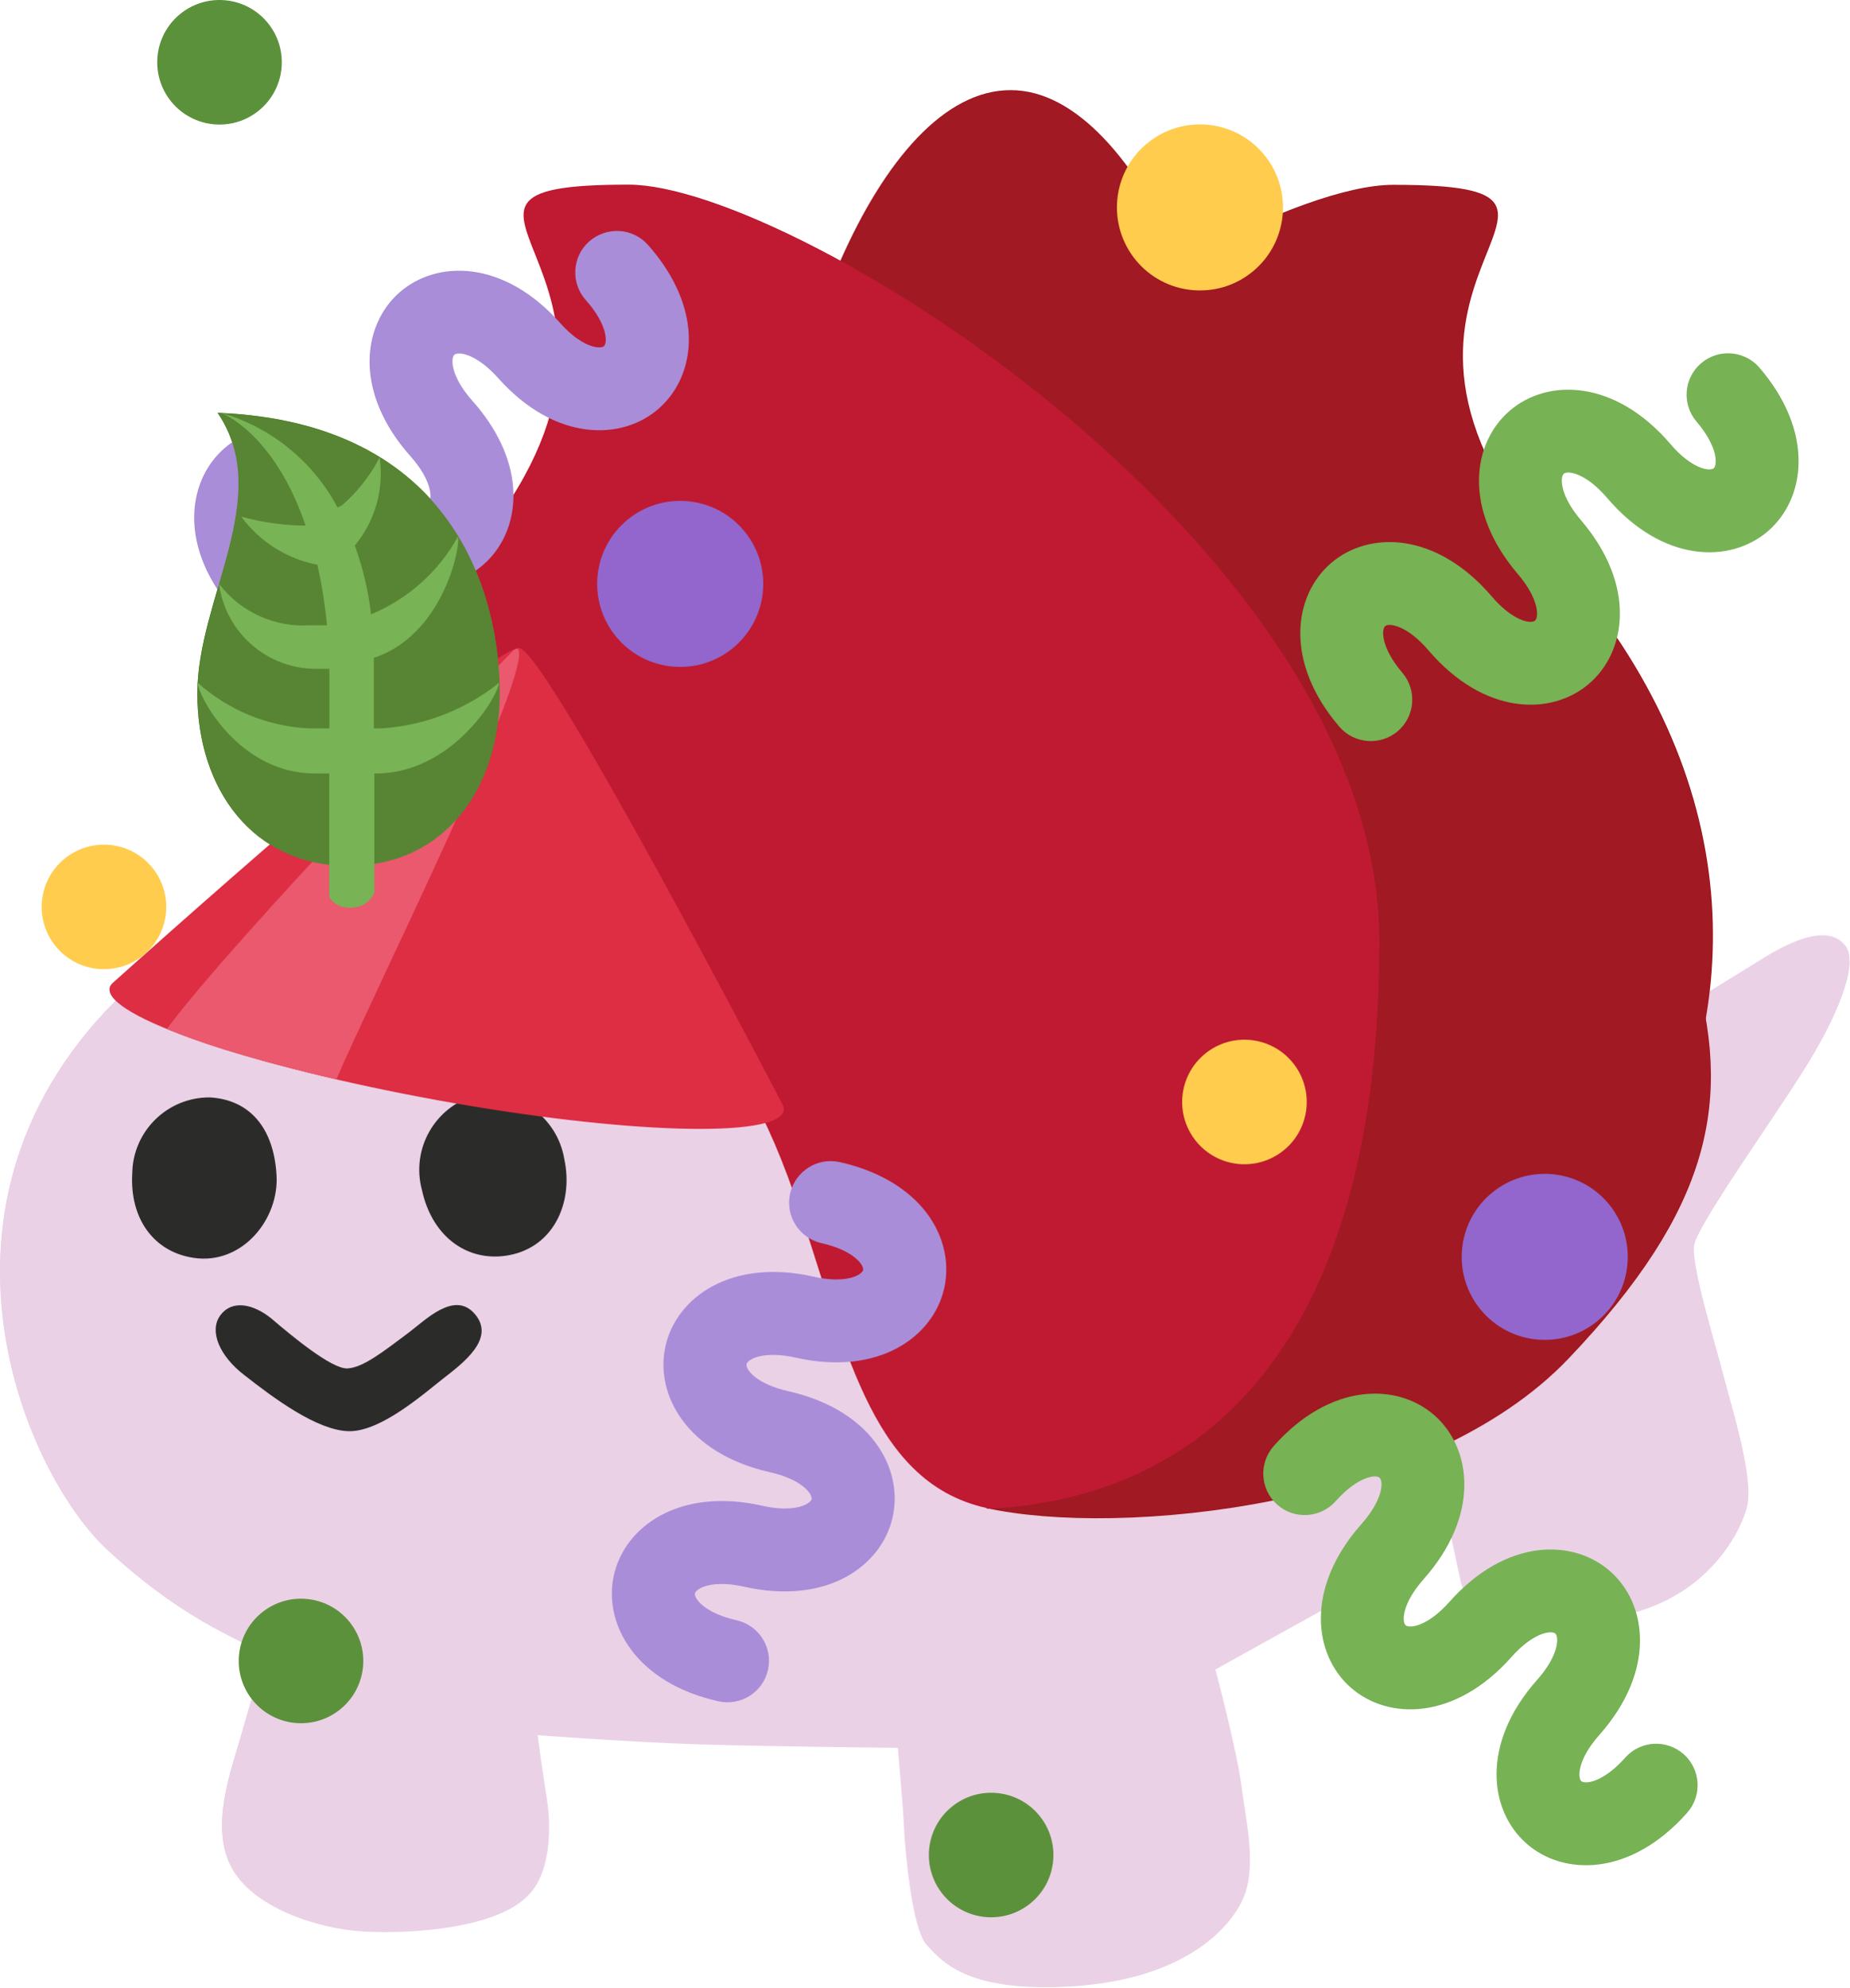
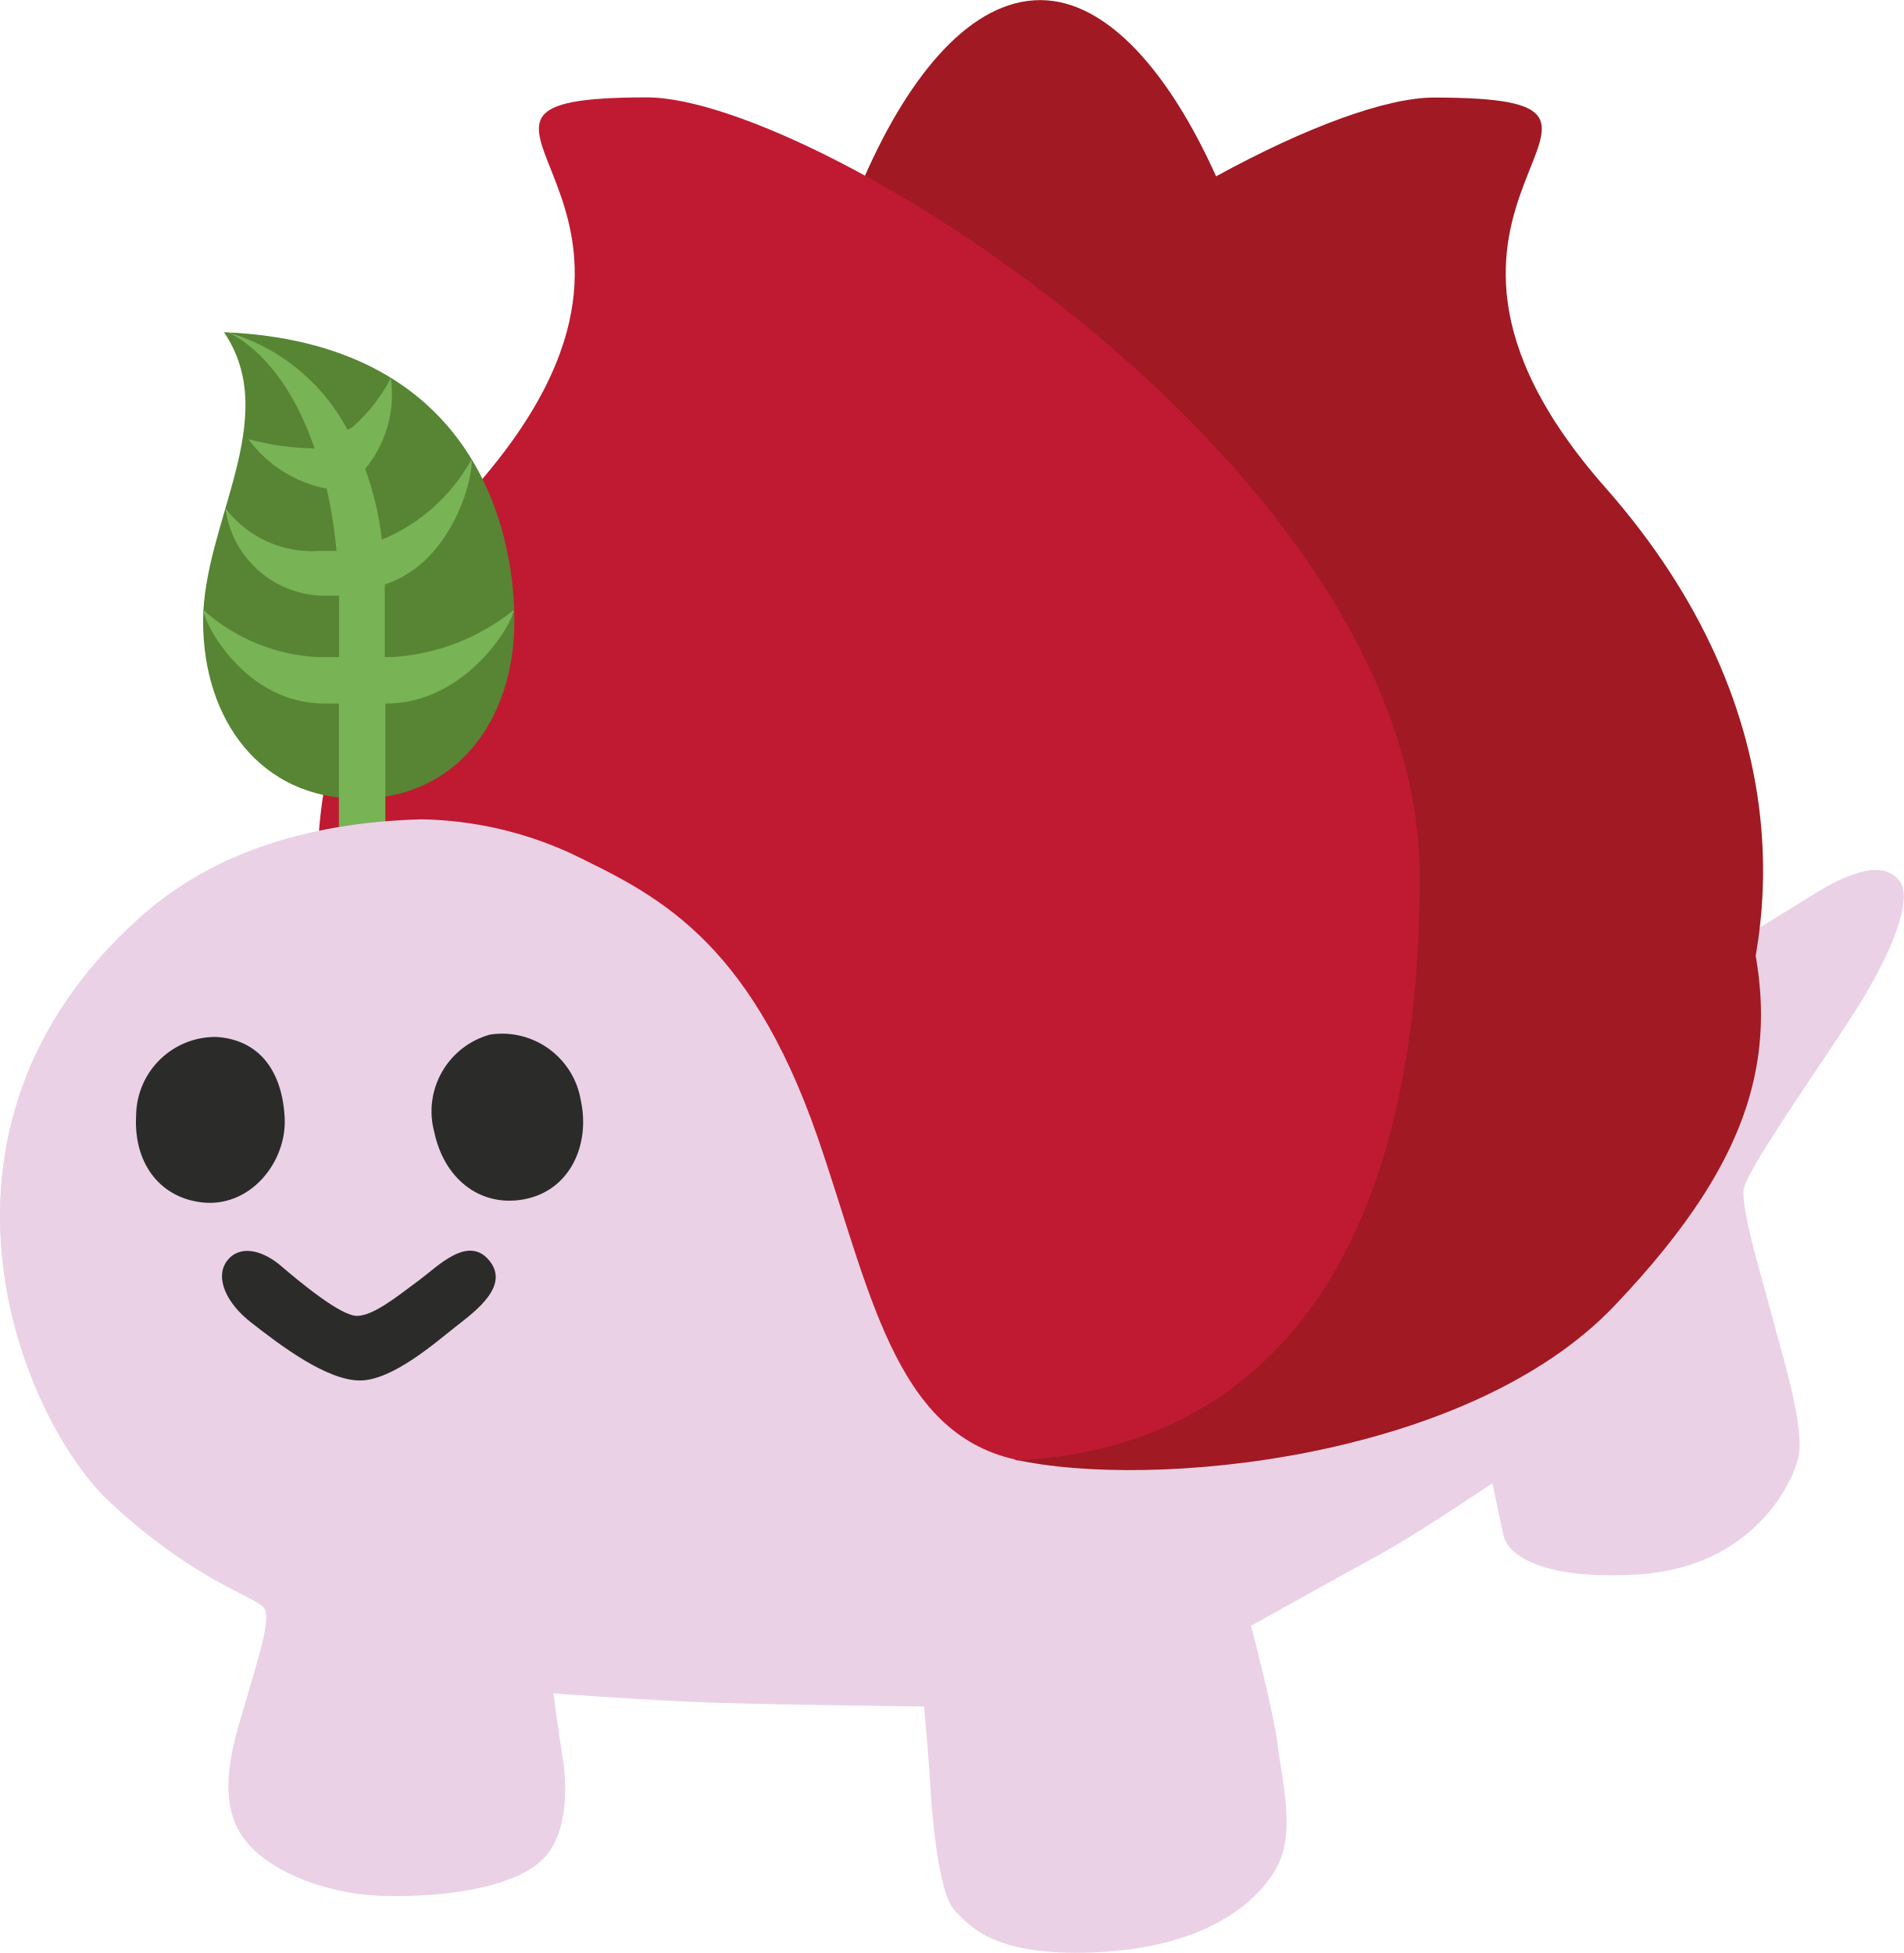
- <svg xmlns="http://www.w3.org/2000/svg" width="36.999mm" height="39.757mm" viewBox="0 0 104.886 112.693" version="1.1" id="svg71030">
-   <defs id="defs70996">
-     <style id="style70994">
+ <svg xmlns="http://www.w3.org/2000/svg" width="37mm" height="37.96mm" viewBox="0 0 104.89 107.6">
+   <defs>
+     <style>
      .cls-1 {
        fill: #ebd1e6;
      }

      .cls-2 {
        fill: #a11922;
      }

      .cls-3 {
        fill: #4a4f23;
      }

      .cls-4 {
        fill: #bf1a32;
      }

      .cls-5 {
        fill: #578533;
      }

      .cls-6 {
        fill: #78b355;
      }

      .cls-7 {
        fill: #2b2c29;
      }
    </style>
-     <clipPath clipPathUnits="userSpaceOnUse" id="clipPath73080">
-       <path style="display:none;fill:none;stroke-width:3.75" d="m 18.406,44.445 c 0,0 -0.201,1.984 1.52,1.924 1.656,-0.058 1.529,-2.05 1.529,-2.05 l 3.913,5.432 -9.786,0.429 z" id="path73082" />
-       <path id="lpe_path-effect73084" style="fill:none;stroke-width:3.75" class="powerclip" d="M 6.19,13.3 H 33.34 V 54.04 H 6.19 Z m 12.216,31.145 -2.823,5.736 9.786,-0.429 -3.913,-5.432 c 0,0 0.126,1.992 -1.529,2.05 -1.721,0.06 -1.52,-1.924 -1.52,-1.924 z" />
-     </clipPath>
  </defs>
-   <g id="Layer_2" data-name="Layer 2" transform="translate(-9.6856421e-4,5.104671)">
+   <g id="Layer_2" data-name="Layer 2">
    <g id="grid">
      <g id="wl_copy" data-name="wl copy">
        <g id="flowers">
-           <g id="g71024">
-             <path class="cls-1" d="m 95.19,52.19 4.27,-2.63 c 0.86,-0.53 4,-2.67 5.21,-1 0.73,1 -0.46,4 -2.42,7.08 -1.79,2.86 -6,8.74 -6.18,9.88 -0.18,1.14 1.21,5.6 1.65,7.33 0.44,1.73 1.78,5.89 1.34,7.54 -0.44,1.65 -2.8,6.2 -9.3,6.38 C 84.6,87 83,85.5 82.83,84.58 c -0.15,-0.66 -0.61,-2.86 -0.61,-2.86 0,0 -4.14,2.8 -6.1,3.87 -1.96,1.07 -7.22,4 -7.22,4 0,0 1.22,4.71 1.47,6.62 0.25,1.91 0.95,4.63 0,6.5 -0.85,1.71 -3.59,4.61 -10.32,4.83 -5.25,0.18 -6.64,-1.4 -7.51,-2.36 -0.87,-0.96 -1.24,-5.71 -1.28,-6.7 -0.04,-0.99 -0.35,-4.5 -0.35,-4.5 0,0 -7.13,-0.07 -11.43,-0.2 -3.9,-0.13 -9,-0.52 -9,-0.52 0,0 0.27,2.06 0.51,3.54 0.23,1.32 0.37,4.11 -1,5.52 -1.79,1.91 -6.63,2.23 -9.3,2.08 -2.67,-0.15 -6.43,-1.37 -7.61,-3.74 -1.18,-2.37 0.11,-5.59 0.62,-7.44 0.45,-1.63 1.26,-4 0.89,-4.62 C 14.22,87.98 10.94,87.28 6.1,82.8 1.26,78.32 -5.5,62.36 7.72,50.54 20.94,38.72 46.63,50 48,50.74 c 1.37,0.74 47.19,1.45 47.19,1.45 z" id="path70998" />
-             <path class="cls-2" d="m 52.77,23.74 c -12.34,1 -21.37,7.53 -25.7,14.41 a 56.4,56.4 0 0 0 -3.85,7 20.56,20.56 0 0 1 8.2,1.85 C 36,49.23 41.2,51.59 45,62.61 c 2.88,8.32 4.19,16.29 10.88,17.8 7.57,1.69 25,0 33.06,-8.46 8.06,-8.46 9.42,-14.64 7,-22.55 -2.42,-7.91 -12.57,-21.75 -26,-25 C 64.12,23 58.37,23.26 52.77,23.74 Z" id="path71000" />
-             <path class="cls-3" d="m 94.22,45.22 c -0.41,-0.87 -1.24,-2.17 -1.24,-2.17 0,0 0,1.82 -0.11,2.78 -0.19,1.57 -0.92,4.85 -1.43,4.4 A 107.43,107.43 0 0 1 84,41.43 c -1.6,-2.17 -7.06,-7.81 -7.26,-9.71 a 19.37,19.37 0 0 1 1,-4.17 L 75.6,26.44 c -0.79,-0.4 -2,-0.84 -2,-0.84 0,0 -0.51,4.38 -1.23,5.23 -0.72,0.85 -4.63,2.49 -7.73,3.81 -3.75,1.59 -7.36,3.61 -8.73,3.91 -1.2,0.27 -8.11,-0.93 -10.72,-1.32 -3.27,-0.49 -8.22,-1.68 -9.38,-2.44 A 13.7,13.7 0 0 1 33,31.54 c 0,0 -0.77,0.57 -1.53,1.23 a 15,15 0 0 0 -1.72,1.9 c 0,0 2.13,2 2.28,2.73 0.2,1.06 -1,2.56 -2,4 -0.61,0.86 -2.27,4.41 -2.27,4.41 a 6.34,6.34 0 0 1 1.93,0.48 c 1.11,0.46 2.16,0.94 2.16,0.94 0,0 2.39,-6.22 4.08,-6.85 1.44,-0.54 5.62,0.65 8.64,1.15 4.29,0.71 8.62,1.32 9.58,2.44 0.96,1.12 2.06,5.85 3.08,9.82 1.12,4.34 4,15.62 3.48,16.51 -0.52,0.89 -5,0.76 -7.61,0.56 a 33.43,33.43 0 0 1 -5.75,-1.34 c 0,0 0.59,1.85 0.78,2.34 0.27,0.71 1.13,2.68 1.13,2.68 0,0 5.12,2 19.93,0 14.81,-2 21.75,-12.38 23.65,-17 2.55,-6.12 2.77,-9.34 2.77,-9.34 0,0 -0.98,-2.12 -1.39,-2.98 z m -12.78,20 c -3.66,2.52 -13.29,5.41 -15.08,4.54 -1.44,-0.7 -4,-12.23 -5.2,-17.37 -0.78,-3.29 -2.51,-8.27 -1.65,-9.87 0.58,-1.09 4.14,-2.83 6.77,-4.19 2.63,-1.36 6.07,-3 7.14,-2.94 1.52,0.12 5,5.24 8.39,9.61 3.39,4.37 7.18,8.91 7.3,10.53 0.12,1.62 -3.89,7.07 -7.67,9.65 z" id="path71002" />
-             <g id="g71008">
-               <path class="cls-2" d="M 88.43,26.84 C 74.24,10.73 93.93,5.37 79,5.37 76.4,5.37 72,6.97 67,9.71 64.43,4 61,0 57.31,0 49.83,0 43.71,15.85 43.18,30.18 c -4,5.63 -6.77,11.8 -6.77,18.12 0,22.23 9.45,32.2 23.64,32.2 28.38,0 49.8,-29.37 28.38,-53.66 z" id="path71004" />
-               <path class="cls-4" d="m 78.22,48.3 c 0,22.23 -9.46,32.2 -23.65,32.2 C 26.19,80.5 4.78,51.13 26.19,26.83 40.38,10.73 20.7,5.36 35.65,5.36 45.11,5.37 78.22,26.07 78.22,48.3 Z" id="path71006" />
+           <g>
+             <path class="cls-1" d="M95.19,52.19l4.27-2.63c.86-.53,4-2.67,5.21-1,.73,1-.46,4-2.42,7.08-1.79,2.86-6,8.74-6.18,9.88s1.21,5.6,1.65,7.33,1.78,5.89,1.34,7.54-2.8,6.2-9.3,6.38C84.6,87,83,85.5,82.83,84.58c-.15-.66-.61-2.86-.61-2.86s-4.14,2.8-6.1,3.87-7.22,4-7.22,4,1.22,4.71,1.47,6.62.95,4.63,0,6.5c-.85,1.71-3.59,4.61-10.32,4.83-5.25.18-6.64-1.4-7.51-2.36s-1.24-5.71-1.28-6.7-.35-4.5-.35-4.5-7.13-.07-11.43-.2c-3.9-.13-9-.52-9-.52s.27,2.06.51,3.54c.23,1.32.37,4.11-1,5.52-1.79,1.91-6.63,2.23-9.3,2.08s-6.43-1.37-7.61-3.74.11-5.59.62-7.44c.45-1.63,1.26-4,.89-4.62S10.94,87.28,6.1,82.8-5.5,62.36,7.72,50.54,46.63,50,48,50.74,95.19,52.19,95.19,52.19Z" />
+             <path class="cls-2" d="M52.77,23.74c-12.34,1-21.37,7.53-25.7,14.41a56.4,56.4,0,0,0-3.85,7A20.56,20.56,0,0,1,31.42,47C36,49.23,41.2,51.59,45,62.61c2.88,8.32,4.19,16.29,10.88,17.8,7.57,1.69,25,0,33.06-8.46s9.42-14.64,7-22.55-12.57-21.75-26-25C64.12,23,58.37,23.26,52.77,23.74Z" />
+             <path class="cls-3" d="M94.22,45.22c-.41-.87-1.24-2.17-1.24-2.17s0,1.82-.11,2.78c-.19,1.57-.92,4.85-1.43,4.4A107.43,107.43,0,0,1,84,41.43c-1.6-2.17-7.06-7.81-7.26-9.71a19.37,19.37,0,0,1,1-4.17l-2.14-1.11c-.79-.4-2-.84-2-.84s-.51,4.38-1.23,5.23-4.63,2.49-7.73,3.81c-3.75,1.59-7.36,3.61-8.73,3.91-1.2.27-8.11-.93-10.72-1.32-3.27-.49-8.22-1.68-9.38-2.44A13.7,13.7,0,0,1,33,31.54s-.77.57-1.53,1.23a15,15,0,0,0-1.72,1.9s2.13,2,2.28,2.73c.2,1.06-1,2.56-2,4-.61.86-2.27,4.41-2.27,4.41a6.34,6.34,0,0,1,1.93.48c1.11.46,2.16.94,2.16.94s2.39-6.22,4.08-6.85c1.44-.54,5.62.65,8.64,1.15,4.29.71,8.62,1.32,9.58,2.44s2.06,5.85,3.08,9.82c1.12,4.34,4,15.62,3.48,16.51s-5,.76-7.61.56a33.43,33.43,0,0,1-5.75-1.34s.59,1.85.78,2.34c.27.71,1.13,2.68,1.13,2.68s5.12,2,19.93,0,21.75-12.38,23.65-17c2.55-6.12,2.77-9.34,2.77-9.34S94.63,46.08,94.22,45.22Zm-12.78,20c-3.66,2.52-13.29,5.41-15.08,4.54-1.44-.7-4-12.23-5.2-17.37-.78-3.29-2.51-8.27-1.65-9.87.58-1.09,4.14-2.83,6.77-4.19s6.07-3,7.14-2.94c1.52.12,5,5.24,8.39,9.61s7.18,8.91,7.3,10.53S85.22,62.6,81.44,65.18Z" />
+             <g>
+               <path class="cls-2" d="M88.43,26.84C74.24,10.73,93.93,5.37,79,5.37c-2.6,0-7,1.6-12,4.34C64.43,4,61,0,57.31,0c-7.48,0-13.6,15.85-14.13,30.18-4,5.63-6.77,11.8-6.77,18.12,0,22.23,9.45,32.2,23.64,32.2C88.43,80.5,109.85,51.13,88.43,26.84Z" />
+               <path class="cls-4" d="M78.22,48.3c0,22.23-9.46,32.2-23.65,32.2-28.38,0-49.79-29.37-28.38-53.67C40.38,10.73,20.7,5.36,35.65,5.36,45.11,5.37,78.22,26.07,78.22,48.3Z" />
            </g>
-             <g id="g71014">
-               <path class="cls-5" d="m 28.34,34.23 c 0,-5.41 -2.45,-15.38 -16,-15.93 3.22,4.75 -1.15,10.51 -1.15,15.93 0,5.42 3.16,9.77 8.57,9.77 5.41,0 8.57,-4.35 8.58,-9.77 z" id="path71010" />
-               <path class="cls-6" d="M 19.14,23.67 A 10.88,10.88 0 0 0 12.53,18.3 c 0,0 3,1.1 4.8,6.4 a 14.32,14.32 0 0 1 -3.65,-0.51 7,7 0 0 0 4.32,2.73 27.8,27.8 0 0 1 0.54,3.43 H 17.62 A 6,6 0 0 1 12.42,28 5.54,5.54 0 0 0 18,32.82 h 0.68 c 0,0.45 0,0.9 0,1.38 v 2 h -1.16 a 10.19,10.19 0 0 1 -6.31,-2.59 c 0,0.68 2.27,5.15 6.66,5.15 h 0.8 v 9 a 1.28,1.28 0 0 0 2.56,0 v -9 h 0.06 c 4.39,0 7,-4.46 7,-5.14 A 11.85,11.85 0 0 1 21.62,36.2 H 21.2 v -4 c 3.9,-1.28 4.93,-6.25 4.77,-6.88 a 10,10 0 0 1 -4.93,4.41 17.06,17.06 0 0 0 -0.92,-3.9 6.4,6.4 0 0 0 1.41,-5 9.17,9.17 0 0 1 -2.14,2.72 z" id="path71012" />
+             <g>
+               <path class="cls-5" d="M28.34,34.23c0-5.41-2.45-15.38-16-15.93,3.22,4.75-1.15,10.51-1.15,15.93S14.35,44,19.76,44,28.33,39.65,28.34,34.23Z" />
+               <path class="cls-6" d="M19.14,23.67a10.88,10.88,0,0,0-6.61-5.37s3,1.1,4.8,6.4a14.32,14.32,0,0,1-3.65-.51A7,7,0,0,0,18,26.92a27.8,27.8,0,0,1,.54,3.43l-.92,0A6,6,0,0,1,12.42,28,5.54,5.54,0,0,0,18,32.82l.68,0c0,.45,0,.9,0,1.38v2H17.52a10.19,10.19,0,0,1-6.31-2.59c0,.68,2.27,5.15,6.66,5.15h.8v9a1.28,1.28,0,0,0,2.56,0v-9h.06c4.39,0,7-4.46,7-5.14a11.85,11.85,0,0,1-6.67,2.58h-.42v-4c3.9-1.28,4.93-6.25,4.77-6.88a10,10,0,0,1-4.93,4.41,17.06,17.06,0,0,0-.92-3.9,6.4,6.4,0,0,0,1.41-5,9.17,9.17,0,0,1-2.14,2.72Z" />
            </g>
-             <path class="cls-1" d="M 55.91,80.41 C 49.22,78.9 47.91,70.93 45.03,62.61 41.2,51.59 36,49.23 31.42,47 a 20.56,20.56 0 0 0 -8.2,-1.86 v 0 C 17.59,45.29 12,46.7 7.72,50.54 -5.5,62.36 1.24,78.32 6.1,82.8 c 4.86,4.48 8.12,5.18 8.48,5.84 0.36,0.66 -0.44,3 -0.89,4.62 -0.51,1.85 -1.8,5.07 -0.62,7.44 1.18,2.37 4.94,3.6 7.61,3.74 2.67,0.14 7.51,-0.17 9.3,-2.08 1.34,-1.41 1.2,-4.2 1,-5.52 -0.24,-1.48 -0.51,-3.54 -0.51,-3.54 0,0 5.15,0.39 9.05,0.52 4.3,0.13 11.43,0.2 11.43,0.2 0,0 0.31,3.5 0.35,4.5 0.04,1 0.4,5.73 1.28,6.7 0.88,0.97 2.26,2.54 7.51,2.36 6.73,-0.22 9.47,-3.12 10.32,-4.83 0.94,-1.87 0.23,-4.59 0,-6.5 -0.23,-1.91 -1.47,-6.62 -1.47,-6.62" id="path71016" />
-             <path class="cls-7" d="m 23.11,70.52 c 1,-0.74 2.66,-2.48 3.83,-1.09 1.17,1.39 -0.7,2.78 -1.79,3.63 -1.09,0.85 -3.51,3 -5.32,3 -1.81,0 -4.33,-1.89 -6,-3.2 -1.37,-1.06 -2,-2.48 -1.33,-3.38 0.67,-0.9 1.88,-0.63 2.89,0.19 1.17,1 3.42,2.87 4.31,2.83 0.89,-0.04 2.07,-0.98 3.41,-1.98 z" id="path71018" />
-             <path class="cls-7" d="m 32,60.63 c 0.54,2.49 -0.64,5.14 -3.4,5.49 -2.27,0.28 -4.13,-1.23 -4.67,-3.73 A 4.39,4.39 0 0 1 27,57 a 4.4,4.4 0 0 1 5,3.63 z" id="path71020" />
-             <path class="cls-7" d="m 15.68,61.51 c 0.17,2.51 -1.94,5.13 -4.69,4.72 C 8.72,65.9 7.35,64 7.5,61.44 a 4.37,4.37 0 0 1 4.4,-4.31 c 2.28,0.13 3.62,1.75 3.78,4.38 z" id="path71022" />
-             <g id="g8739" transform="matrix(1.273009,0.08015026,-0.08015026,1.273009,-15.72546,-1.606925)">
-               <path fill="#dd2e44" d="m 50.008,43.573 c 0.011,-0.09 -0.023,-0.185 -0.081,-0.281 0,0 -11.66,-19.349 -12.932,-19.5 -1.272,-0.149 -17.096,15.976 -17.096,15.976 -0.079,0.08 -0.134,0.163 -0.144,0.255 -0.149,1.263 6.504,3.08 14.857,4.061 8.355,0.981 15.247,0.753 15.396,-0.51 z" id="path5268" style="stroke-width:1.394" />
-               <path fill="#ea596e" d="m 36.91,23.816 c -0.045,0.012 -0.1,0.037 -0.163,0.075 -1.276,1.439 -11.566,13.519 -14.339,17.79 2.169,0.745 4.658,1.247 7.662,1.764 1.415,-3.989 7.721,-18.905 6.84,-19.629 z" id="path5270" style="stroke-width:1.394" />
-             </g>
-             <path fill="#aa8dd8" d="m 76.918,-7.448 c 0.441,0.409 0.726,0.985 0.753,1.636 0.079,2.052 -0.373,3.858 -1.308,5.213 -0.99,1.434 -2.478,2.287 -4.085,2.35 -2.819,0.109 -5.778,-2.299 -5.966,-7.124 -0.075,-1.876 -0.79,-2.611 -1.076,-2.597 -0.287,0.009 -0.944,0.799 -0.871,2.675 0.079,2.052 -0.373,3.858 -1.308,5.213 -0.99,1.434 -2.478,2.291 -4.085,2.35 -2.821,0.109 -5.778,-2.299 -5.968,-7.119 -0.054,-1.368 -0.436,-2.037 -0.66,-2.311 -0.182,-0.218 -0.338,-0.293 -0.419,-0.29 -0.284,0.013 -0.942,0.794 -0.869,2.675 0.049,1.299 -0.963,2.396 -2.262,2.445 -1.299,0.051 -2.393,-0.958 -2.445,-2.262 -0.19,-4.82 2.57,-7.455 5.393,-7.565 2.821,-0.109 5.778,2.299 5.966,7.124 0.052,1.368 0.436,2.033 0.659,2.307 0.18,0.221 0.336,0.295 0.417,0.291 0.287,-0.009 0.944,-0.794 0.871,-2.675 -0.188,-4.821 2.57,-7.455 5.393,-7.565 2.821,-0.109 5.78,2.298 5.963,7.119 0.054,1.368 0.439,2.037 0.662,2.311 0.18,0.219 0.336,0.293 0.417,0.291 0.286,-0.014 0.944,-0.799 0.871,-2.675 -0.051,-1.299 0.963,-2.396 2.262,-2.445 0.654,-0.02 1.251,0.222 1.695,0.63 z" id="path9586" style="stroke-width:2.355" transform="matrix(0.7721891,-0.6353137,0.6353137,0.7721891,-19.54493,62.60864)" />
-             <g id="g73067" clip-path="url(#clipPath73080)">
-               <path class="cls-5" d="m 28.34,34.23 c 0,-5.41 -2.45,-15.38 -16,-15.93 3.22,4.75 -1.15,10.51 -1.15,15.93 0,5.42 3.16,9.77 8.57,9.77 5.41,0 8.57,-4.35 8.58,-9.77 z" id="path73063" />
-               <path class="cls-6" d="M 19.14,23.67 A 10.88,10.88 0 0 0 12.53,18.3 c 0,0 3,1.1 4.8,6.4 a 14.32,14.32 0 0 1 -3.65,-0.51 7,7 0 0 0 4.32,2.73 27.8,27.8 0 0 1 0.54,3.43 H 17.62 A 6,6 0 0 1 12.42,28 5.54,5.54 0 0 0 18,32.82 h 0.68 c 0,0.45 0,0.9 0,1.38 v 2 h -1.16 a 10.19,10.19 0 0 1 -6.31,-2.59 c 0,0.68 2.27,5.15 6.66,5.15 h 0.8 v 9 a 1.28,1.28 0 0 0 2.56,0 v -9 h 0.06 c 4.39,0 7,-4.46 7,-5.14 A 11.85,11.85 0 0 1 21.62,36.2 H 21.2 v -4 c 3.9,-1.28 4.93,-6.25 4.77,-6.88 a 10,10 0 0 1 -4.93,4.41 17.06,17.06 0 0 0 -0.92,-3.9 6.4,6.4 0 0 0 1.41,-5 9.17,9.17 0 0 1 -2.14,2.72 z" id="path73065" />
-             </g>
+             <path class="cls-1" d="M55.91,80.41c-6.69-1.51-8-9.48-10.88-17.8C41.2,51.59,36,49.23,31.42,47a20.56,20.56,0,0,0-8.2-1.86v0C17.59,45.29,12,46.7,7.72,50.54-5.5,62.36,1.24,78.32,6.1,82.8s8.12,5.18,8.48,5.84-.44,3-.89,4.62c-.51,1.85-1.8,5.07-.62,7.44s4.94,3.6,7.61,3.74,7.51-.17,9.3-2.08c1.34-1.41,1.2-4.2,1-5.52-.24-1.48-.51-3.54-.51-3.54s5.15.39,9.05.52c4.3.13,11.43.2,11.43.2s.31,3.5.35,4.5.4,5.73,1.28,6.7,2.26,2.54,7.51,2.36c6.73-.22,9.47-3.12,10.32-4.83.94-1.87.23-4.59,0-6.5s-1.47-6.62-1.47-6.62" />
+             <path class="cls-7" d="M23.11,70.52c1-.74,2.66-2.48,3.83-1.09s-.7,2.78-1.79,3.63-3.51,3-5.32,3-4.33-1.89-6-3.2c-1.37-1.06-2-2.48-1.33-3.38s1.88-.63,2.89.19c1.17,1,3.42,2.87,4.31,2.83S21.77,71.52,23.11,70.52Z" />
+             <path class="cls-7" d="M32,60.63c.54,2.49-.64,5.14-3.4,5.49-2.27.28-4.13-1.23-4.67-3.73A4.39,4.39,0,0,1,27,57,4.4,4.4,0,0,1,32,60.63Z" />
+             <path class="cls-7" d="M15.68,61.51c.17,2.51-1.94,5.13-4.69,4.72C8.72,65.9,7.35,64,7.5,61.44a4.37,4.37,0,0,1,4.4-4.31C14.18,57.26,15.52,58.88,15.68,61.51Z" />
          </g>
        </g>
      </g>
    </g>
  </g>
-   <g id="g9662" transform="matrix(0.7721891,-0.6353137,0.6353137,0.7721891,-19.5459,67.71331)">
-     <path fill="#77b255" d="m 121.924,39.634 c 0.092,4.826 -2.722,7.402 -5.547,7.451 -2.822,0.05 -5.731,-2.421 -5.819,-7.244 -0.033,-1.883 -0.733,-2.628 -1.018,-2.628 -0.291,0.006 -0.964,0.782 -0.93,2.66 0.09,4.823 -2.726,7.399 -5.551,7.448 -2.825,0.053 -5.729,-2.42 -5.816,-7.246 -0.036,-1.881 -0.738,-2.63 -1.024,-2.622 -0.284,0.006 -0.961,0.778 -0.928,2.658 0.023,1.296 -1.009,2.374 -2.307,2.397 -1.302,0.019 -2.373,-1.013 -2.397,-2.315 -0.088,-4.821 2.722,-7.4 5.552,-7.452 2.822,-0.05 5.726,2.422 5.817,7.249 0.033,1.883 0.733,2.628 1.02,2.621 0.286,-0.003 0.962,-0.775 0.929,-2.653 -0.089,-4.828 2.722,-7.402 5.552,-7.452 2.82,-0.052 5.724,2.419 5.815,7.248 0.032,1.878 0.739,2.625 1.02,2.621 0.289,-0.007 0.963,-0.777 0.932,-2.657 -0.027,-1.302 1.008,-2.372 2.307,-2.397 1.298,-0.023 2.373,1.013 2.393,2.313 z" id="path9165" style="stroke-width:2.355" />
-     <circle fill="#5c913b" cx="34.679" cy="77.081" r="3.532" id="circle9167" style="stroke-width:2.355" />
-     <circle fill="#9266cc" cx="66.868" cy="10.203" r="4.709" id="circle9169" style="stroke-width:2.355" />
-     <circle fill="#9266cc" cx="80.477" cy="70.828" r="4.709" id="circle9171" style="stroke-width:2.355" />
-     <circle fill="#5c913b" cx="11.449" cy="43.716" r="3.532" id="circle9173" style="stroke-width:2.355" />
-     <circle fill="#5c913b" cx="65.49" cy="-29.242" r="3.532" id="circle9175" style="stroke-width:2.355" />
-     <circle fill="#ffcc4d" cx="103.196" cy="12.441" r="4.709" id="circle9177" style="stroke-width:2.355" />
-     <circle fill="#ffcc4d" cx="72.908" cy="53.225" r="3.532" id="circle9179" style="stroke-width:2.355" />
-     <circle fill="#ffcc4d" cx="29.993" cy="3.59" r="3.532" id="circle9181" style="stroke-width:2.355" />
-     <path fill="#77b255" d="m 66.679,100.308 c -4.767,0.758 -7.707,-1.673 -8.146,-4.463 -0.439,-2.788 1.606,-6.011 6.37,-6.764 1.86,-0.293 2.502,-1.089 2.462,-1.372 -0.047,-0.288 -0.908,-0.847 -2.763,-0.554 -4.765,0.756 -7.704,-1.677 -8.143,-4.468 -0.444,-2.791 1.605,-6.008 6.372,-6.762 1.858,-0.295 2.502,-1.094 2.455,-1.377 -0.045,-0.28 -0.903,-0.844 -2.761,-0.551 -1.28,0.202 -2.491,-0.671 -2.693,-1.954 -0.199,-1.287 0.676,-2.49 1.961,-2.694 4.762,-0.754 7.705,1.673 8.148,4.468 0.439,2.788 -1.607,6.006 -6.375,6.764 -1.86,0.293 -2.502,1.089 -2.455,1.372 0.043,0.282 0.901,0.846 2.756,0.553 4.769,-0.755 7.707,1.673 8.148,4.468 0.442,2.786 -1.605,6.004 -6.374,6.761 -1.855,0.291 -2.498,1.095 -2.455,1.372 0.047,0.285 0.903,0.846 2.761,0.556 1.286,-0.206 2.489,0.671 2.693,1.954 0.202,1.283 -0.676,2.49 -1.96,2.69 z" id="path9584" style="stroke-width:2.355" />
-     <path fill="#aa8dd8" d="m 51.456,40.389 c 0.597,0.075 1.164,0.378 1.565,0.891 1.26,1.622 1.945,3.353 1.974,4.999 0.03,1.742 -0.682,3.302 -1.951,4.29 -2.227,1.731 -6.035,1.498 -9,-2.314 -1.154,-1.482 -2.163,-1.662 -2.388,-1.484 -0.228,0.174 -0.302,1.199 0.851,2.682 1.26,1.622 1.945,3.353 1.974,4.999 0.03,1.742 -0.679,3.306 -1.951,4.29 -2.229,1.732 -6.035,1.498 -8.998,-2.309 -0.841,-1.08 -1.542,-1.402 -1.883,-1.494 -0.275,-0.071 -0.446,-0.041 -0.51,0.008 -0.223,0.176 -0.303,1.194 0.852,2.68 0.797,1.028 0.614,2.508 -0.414,3.305 -1.026,0.799 -2.503,0.615 -3.305,-0.414 -2.963,-3.807 -2.255,-7.557 -0.024,-9.291 2.229,-1.732 6.035,-1.498 9,2.314 0.839,1.082 1.538,1.398 1.88,1.491 0.275,0.075 0.446,0.044 0.508,-0.006 0.228,-0.174 0.305,-1.195 -0.851,-2.682 -2.961,-3.808 -2.255,-7.557 -0.024,-9.291 2.229,-1.732 6.037,-1.5 8.995,2.312 0.841,1.08 1.543,1.4 1.885,1.492 0.274,0.073 0.444,0.042 0.508,-0.006 0.224,-0.178 0.302,-1.199 -0.85,-2.682 -0.799,-1.026 -0.614,-2.508 0.414,-3.305 0.52,-0.398 1.147,-0.548 1.745,-0.475 z" id="path12881" style="stroke-width:2.355" />
-   </g>
</svg>
